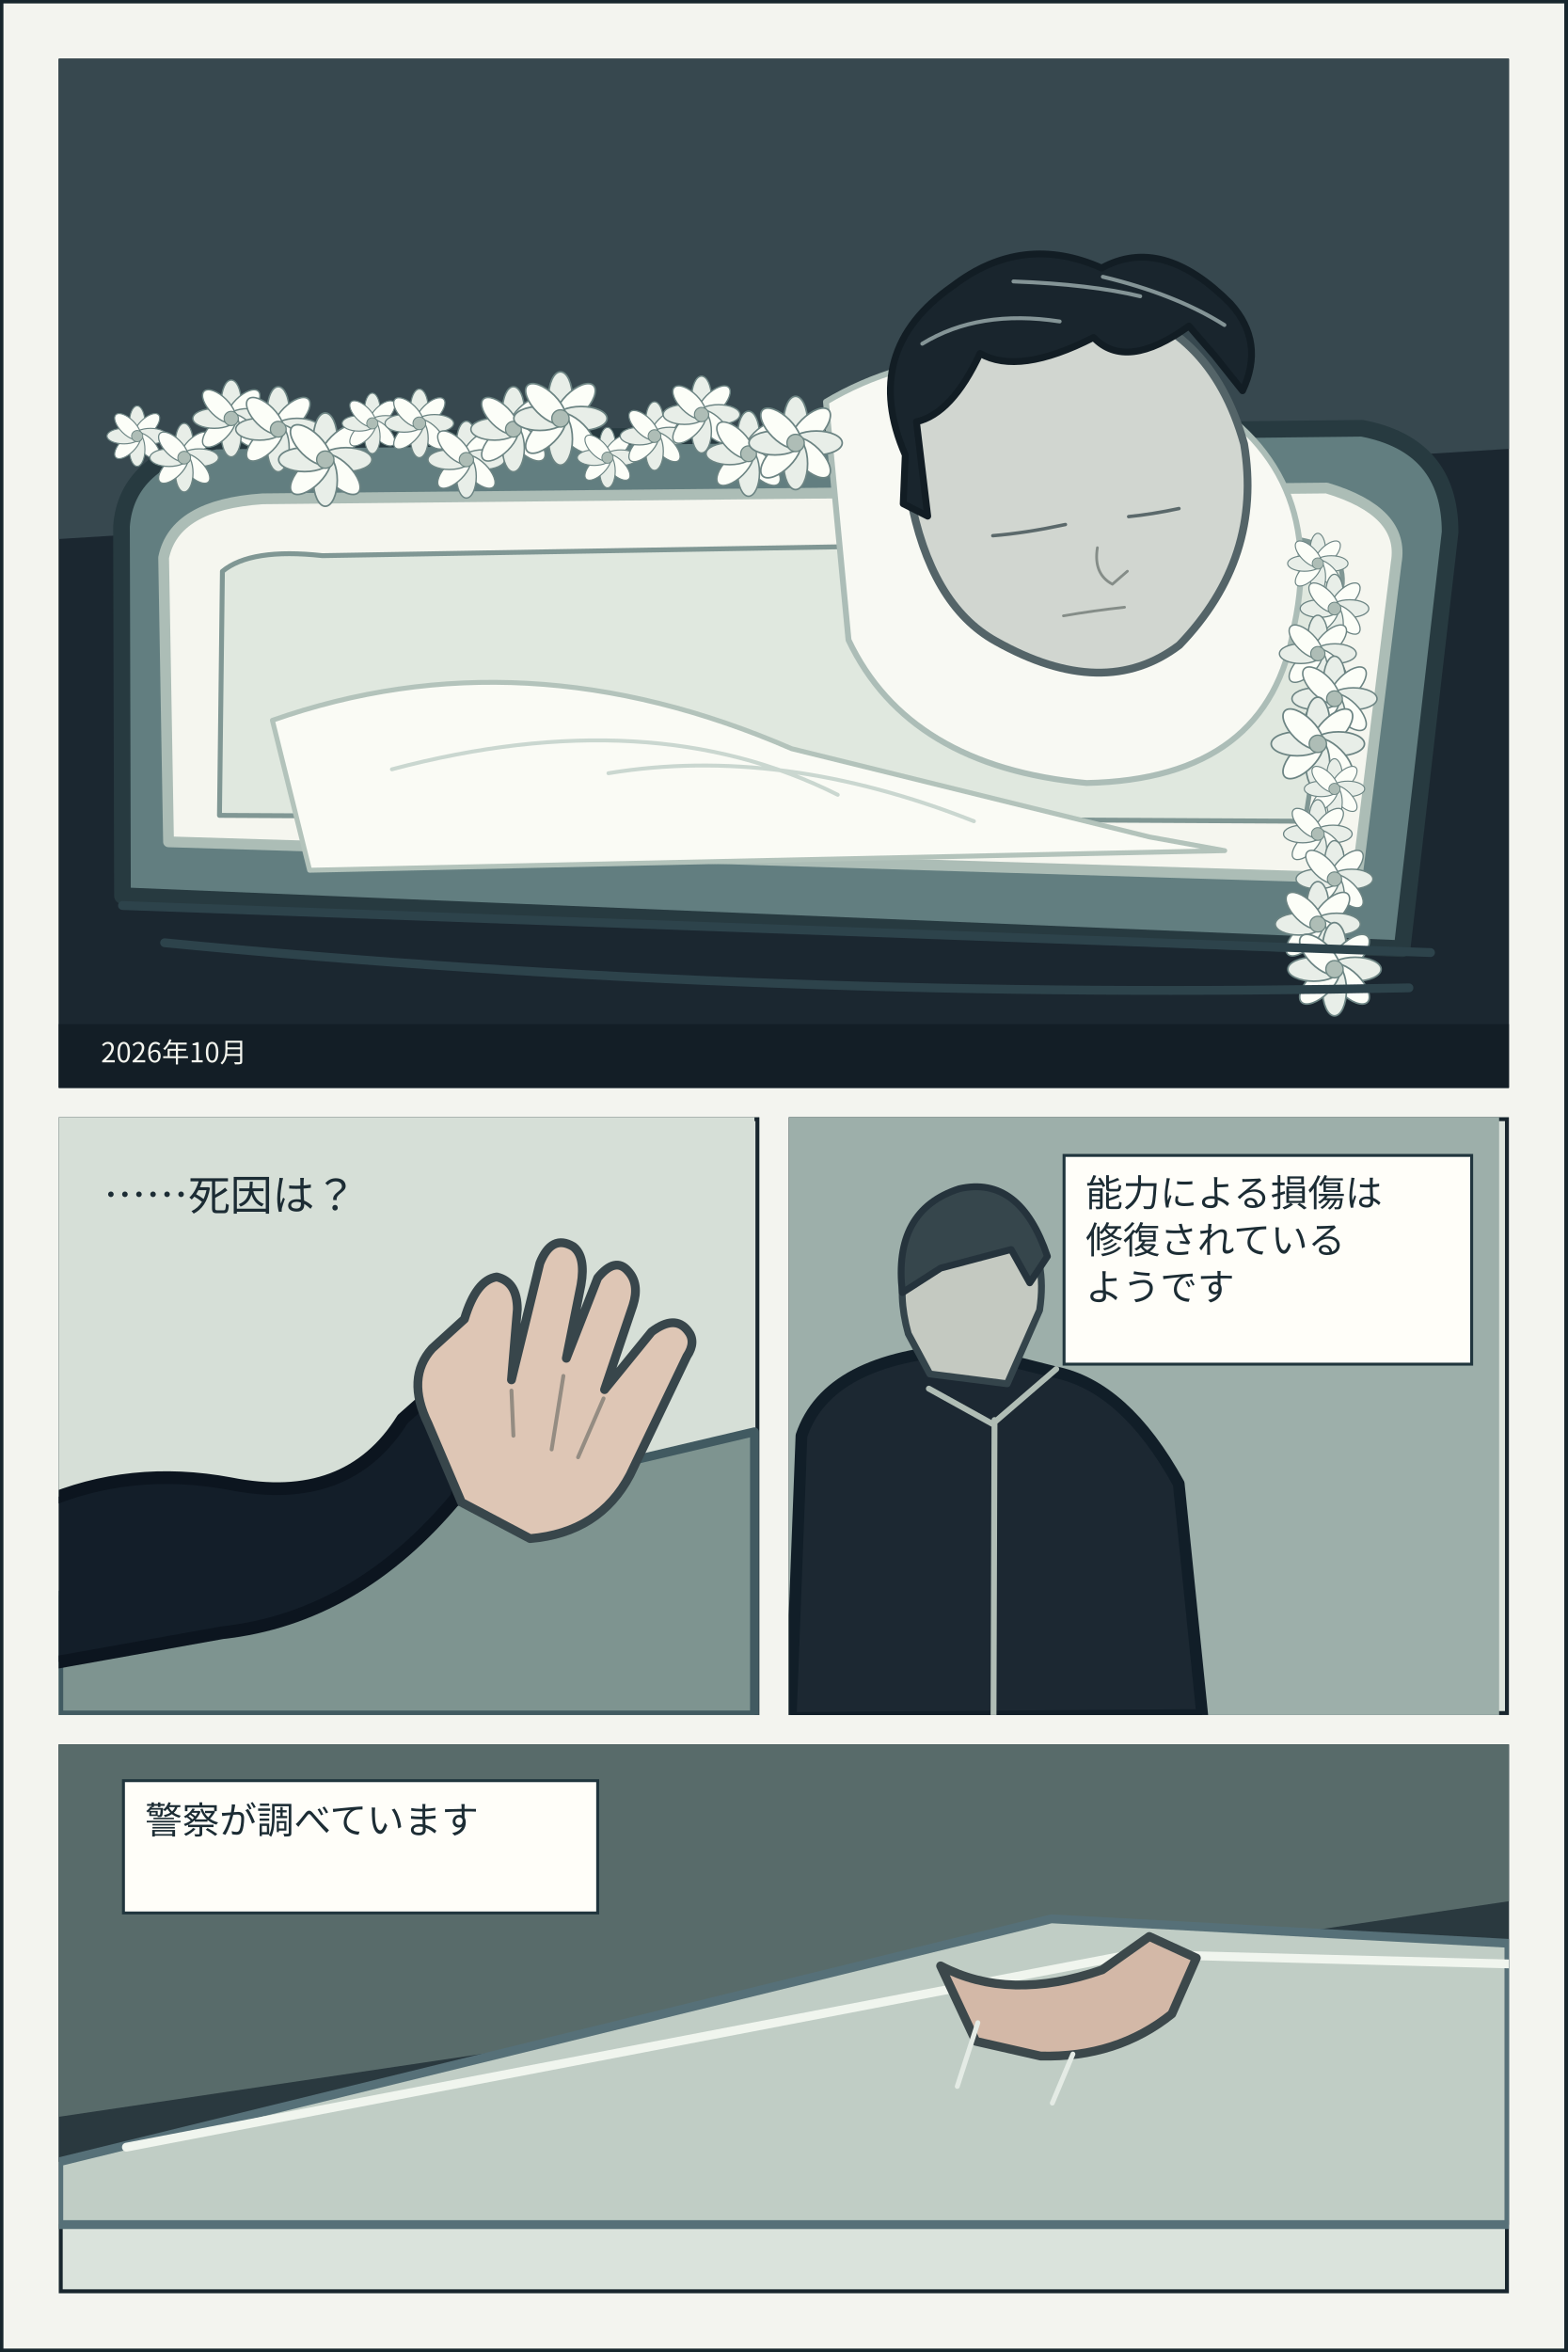
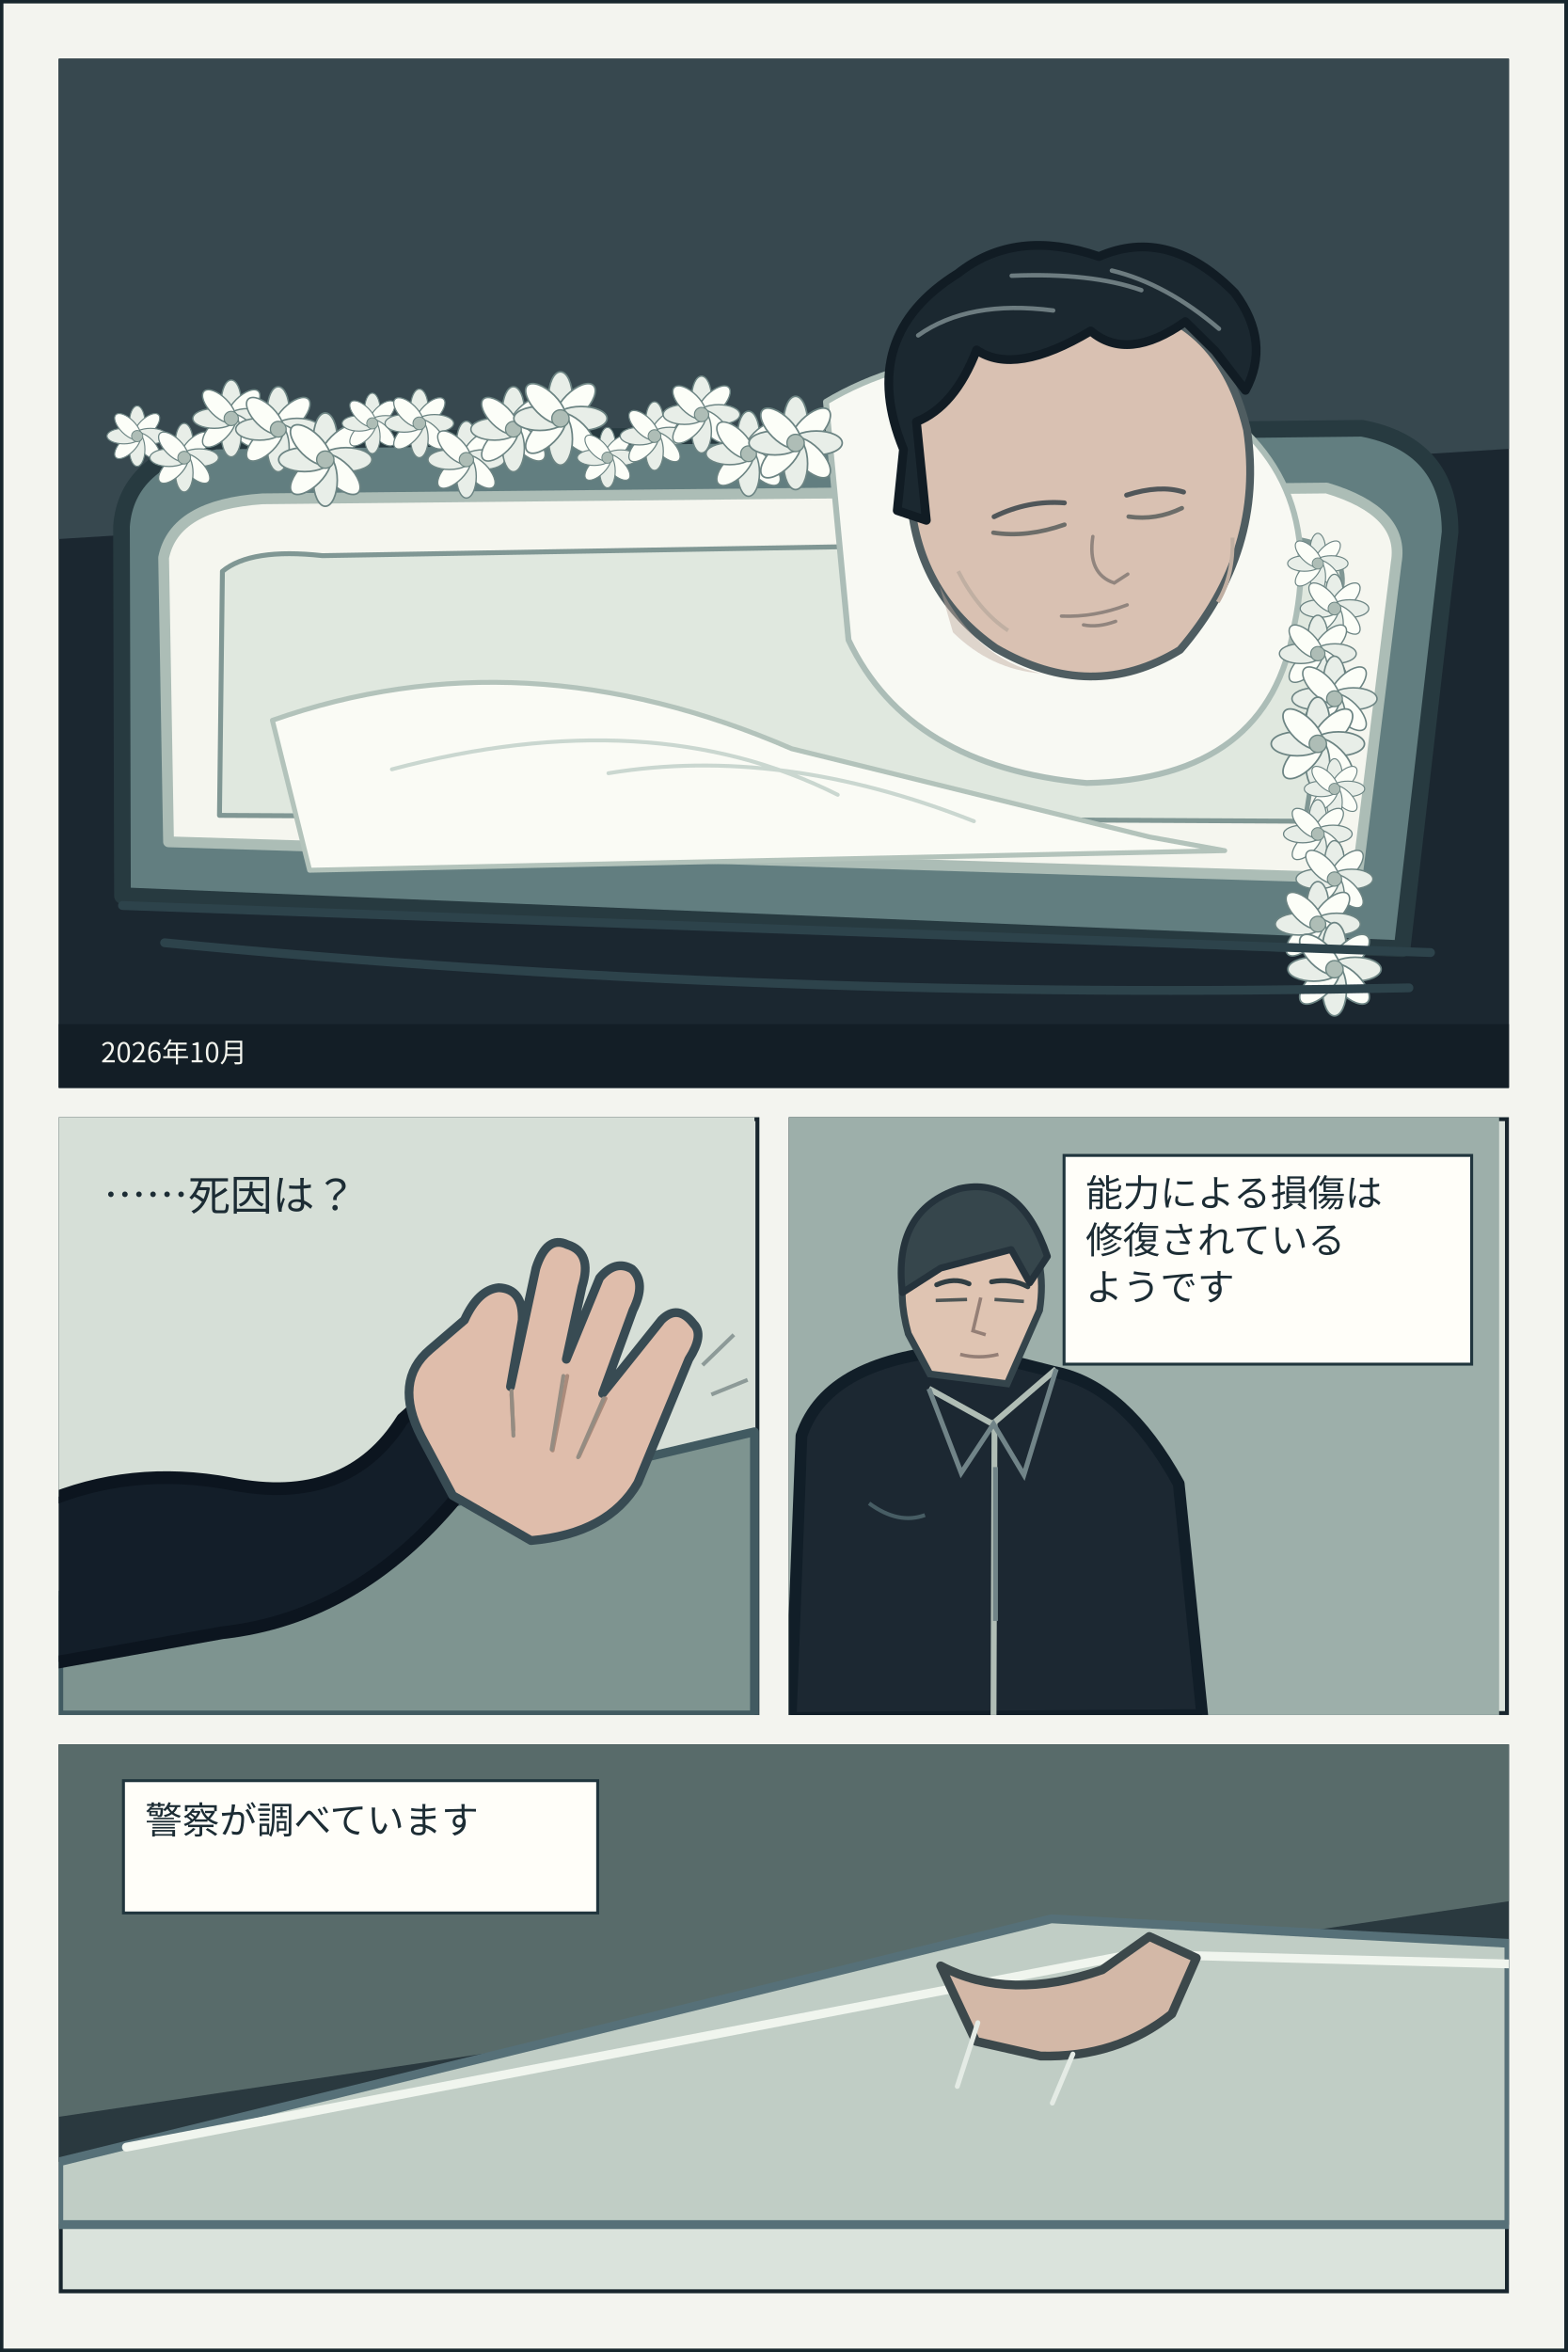
<svg xmlns="http://www.w3.org/2000/svg" width="1600" height="2400" viewBox="0 0 1600 2400">
  <rect x="0" y="0" width="1600" height="2400" fill="#f3f4ef" stroke="#17262d" stroke-width="7" />
  <g id="panel-01-coffin-and-sakaki">
    <svg x="60" y="60" width="1480" height="1050" viewBox="0 0 1480 1050">
      <rect x="0" y="0" width="1480" height="1050" fill="#dae3dc" stroke="#18262e" stroke-width="8" />
      <rect x="0" y="0" width="1480" height="1050" fill="#1b2730" stroke="none" stroke-width="0" />
      <path d="M0 0H1480V398L0 490Z" fill="#37484f" stroke="none" stroke-width="0" stroke-linecap="round" stroke-linejoin="round" />
      <path d="M65 854L64 477Q69 409 160 390L1330 377Q1420 394 1420 483L1371 908Z" fill="#627e80" stroke="#273a40" stroke-width="17" stroke-linecap="round" stroke-linejoin="round" />
      <path d="M112 799L107 509Q118 455 208 449L1294 438Q1374 462 1365 514L1325 836Z" fill="#f5f6ef" stroke="#acbdb6" stroke-width="11" stroke-linecap="round" stroke-linejoin="round" />
      <path d="M164 772L167 523Q196 499 269 507L1262 490Q1312 497 1310 535L1272 778Z" fill="#e0e8df" stroke="#809794" stroke-width="5" stroke-linecap="round" stroke-linejoin="round" />
      <path d="M218 675Q474 585 748 704L1113 794L1190 808L256 828Z" fill="#fafbf5" stroke="#b3c3bb" stroke-width="5" stroke-linecap="round" stroke-linejoin="round" />
      <path d="M340 725Q604 655 795 751M561 729Q737 700 934 778" fill="none" stroke="#cad7d0" stroke-width="4" stroke-linecap="round" stroke-linejoin="round" />
      <path d="M783 350Q924 266 1139 331Q1297 408 1261 578Q1236 735 1049 739Q867 722 806 593Z" fill="#f8f9f3" stroke="#acbdb7" stroke-width="6" stroke-linecap="round" stroke-linejoin="round" />
      <g transform="translate(1042 457) rotate(-8)">
-         <path d="M-148-144Q-65-222 50-203Q158-167 175-40Q178 78 81 154Q-3 201-104 124Q-165 78-170-36Z" fill="#d1d6d0" stroke="#546468" stroke-width="8" stroke-linecap="round" stroke-linejoin="round" />
-         <path d="M-169-77Q-200-189-97-241Q-19-285 56-238Q122-263 181-184Q211-140 181-94L158-133L136-167Q66-130 38-169Q-43-141-79-169Q-116-112-153-109L-155-12L-178-28Z" fill="#19252d" stroke="#121d24" stroke-width="7" stroke-linecap="round" stroke-linejoin="round" />
-         <path d="M-136-187Q-74-214 6-190M-35-237Q43-223 91-204M56-229Q127-201 172-163" fill="none" stroke="#849496" stroke-width="4" stroke-linecap="round" stroke-linejoin="round" />
-         <path d="M-92 17Q-58 19-17 16M48 17Q72 18 100 16" fill="none" stroke="#5b696b" stroke-width="3.5" stroke-linecap="round" stroke-linejoin="round" />
-         <path d="M12 44Q4 70 22 83L39 72M-32 108Q0 107 31 108" fill="none" stroke="#858d88" stroke-width="2.8" stroke-linecap="round" stroke-linejoin="round" />
+         <path d="M-148-143Q-79-227 43-206Q167-187 180-54Q181 71 81 159Q-16 201-105 131Q-175 66-170-30Z" fill="#d9c1b2" stroke="#4f5d61" stroke-width="8" stroke-linejoin="round" />
+         <path d="M-153 60Q-127 139-63 163Q-113 152-146 109Z" fill="#bea89e" opacity=".45" />
+         <path d="M-170-83Q-201-204-90-253Q-25-291 55-250Q130-271 187-194Q217-139 184-94L159-138L133-172Q69-139 36-176Q-47-141-82-173Q-112-119-153-109L-157-8L-185-22Z" fill="#1b2830" stroke="#111c24" stroke-width="9" stroke-linejoin="round" />
+         <path d="M-139-196Q-83-225 1-202M-36-243Q45-235 93-210M66-234Q119-213 166-160" fill="none" stroke="#6d7c80" stroke-width="4.5" stroke-linecap="round" />
+         <path d="M-91 14Q-58 24-18 16M48 17Q75 25 103 16" fill="none" stroke="#6c6d69" stroke-width="4.5" stroke-linecap="round" />
+         <path d="M-88-2Q-51-14-15-6M49-5Q84-11 107 0" fill="none" stroke="#505659" stroke-width="5" stroke-linecap="round" />
+         <path d="M9 32Q-2 69 24 82L39 75M-34 108Q-1 114 34 106M-13 120Q1 125 20 121" fill="none" stroke="#91857e" stroke-width="3.5" stroke-linecap="round" />
+         <path d="M-132 48Q-117 91-90 115M126 116Q146 91 150 53" stroke="#c0afa2" stroke-width="4" fill="none" />
      </g>
      <g transform="translate(80 385) scale(0.44)">
        <ellipse cx="0" cy="-31" rx="18" ry="39" transform="rotate(0)" fill="#e8eee8" stroke="#6c8483" stroke-width="2.5" />
        <ellipse cx="0" cy="-31" rx="18" ry="39" transform="rotate(45)" fill="#fcfef8" stroke="#6c8483" stroke-width="2.5" />
        <ellipse cx="0" cy="-31" rx="18" ry="39" transform="rotate(90)" fill="#e8eee8" stroke="#6c8483" stroke-width="2.5" />
        <ellipse cx="0" cy="-31" rx="18" ry="39" transform="rotate(135)" fill="#fcfef8" stroke="#6c8483" stroke-width="2.5" />
        <ellipse cx="0" cy="-31" rx="18" ry="39" transform="rotate(180)" fill="#e8eee8" stroke="#6c8483" stroke-width="2.5" />
        <ellipse cx="0" cy="-31" rx="18" ry="39" transform="rotate(225)" fill="#fcfef8" stroke="#6c8483" stroke-width="2.5" />
        <ellipse cx="0" cy="-31" rx="18" ry="39" transform="rotate(270)" fill="#e8eee8" stroke="#6c8483" stroke-width="2.5" />
        <ellipse cx="0" cy="-31" rx="18" ry="39" transform="rotate(315)" fill="#fcfef8" stroke="#6c8483" stroke-width="2.5" />
        <circle r="13" fill="#aebdb6" stroke="#6c8582" stroke-width="2" />
      </g>
      <g transform="translate(128 407) scale(0.50)">
        <ellipse cx="0" cy="-31" rx="18" ry="39" transform="rotate(0)" fill="#e8eee8" stroke="#6c8483" stroke-width="2.5" />
        <ellipse cx="0" cy="-31" rx="18" ry="39" transform="rotate(45)" fill="#fcfef8" stroke="#6c8483" stroke-width="2.5" />
        <ellipse cx="0" cy="-31" rx="18" ry="39" transform="rotate(90)" fill="#e8eee8" stroke="#6c8483" stroke-width="2.5" />
        <ellipse cx="0" cy="-31" rx="18" ry="39" transform="rotate(135)" fill="#fcfef8" stroke="#6c8483" stroke-width="2.5" />
        <ellipse cx="0" cy="-31" rx="18" ry="39" transform="rotate(180)" fill="#e8eee8" stroke="#6c8483" stroke-width="2.5" />
        <ellipse cx="0" cy="-31" rx="18" ry="39" transform="rotate(225)" fill="#fcfef8" stroke="#6c8483" stroke-width="2.5" />
        <ellipse cx="0" cy="-31" rx="18" ry="39" transform="rotate(270)" fill="#e8eee8" stroke="#6c8483" stroke-width="2.5" />
        <ellipse cx="0" cy="-31" rx="18" ry="39" transform="rotate(315)" fill="#fcfef8" stroke="#6c8483" stroke-width="2.5" />
        <circle r="13" fill="#aebdb6" stroke="#6c8582" stroke-width="2" />
      </g>
      <g transform="translate(176 367) scale(0.56)">
        <ellipse cx="0" cy="-31" rx="18" ry="39" transform="rotate(0)" fill="#e8eee8" stroke="#6c8483" stroke-width="2.5" />
        <ellipse cx="0" cy="-31" rx="18" ry="39" transform="rotate(45)" fill="#fcfef8" stroke="#6c8483" stroke-width="2.5" />
        <ellipse cx="0" cy="-31" rx="18" ry="39" transform="rotate(90)" fill="#e8eee8" stroke="#6c8483" stroke-width="2.5" />
        <ellipse cx="0" cy="-31" rx="18" ry="39" transform="rotate(135)" fill="#fcfef8" stroke="#6c8483" stroke-width="2.5" />
        <ellipse cx="0" cy="-31" rx="18" ry="39" transform="rotate(180)" fill="#e8eee8" stroke="#6c8483" stroke-width="2.5" />
        <ellipse cx="0" cy="-31" rx="18" ry="39" transform="rotate(225)" fill="#fcfef8" stroke="#6c8483" stroke-width="2.5" />
        <ellipse cx="0" cy="-31" rx="18" ry="39" transform="rotate(270)" fill="#e8eee8" stroke="#6c8483" stroke-width="2.5" />
        <ellipse cx="0" cy="-31" rx="18" ry="39" transform="rotate(315)" fill="#fcfef8" stroke="#6c8483" stroke-width="2.5" />
        <circle r="13" fill="#aebdb6" stroke="#6c8582" stroke-width="2" />
      </g>
      <g transform="translate(224 378) scale(0.62)">
        <ellipse cx="0" cy="-31" rx="18" ry="39" transform="rotate(0)" fill="#e8eee8" stroke="#6c8483" stroke-width="2.5" />
        <ellipse cx="0" cy="-31" rx="18" ry="39" transform="rotate(45)" fill="#fcfef8" stroke="#6c8483" stroke-width="2.5" />
        <ellipse cx="0" cy="-31" rx="18" ry="39" transform="rotate(90)" fill="#e8eee8" stroke="#6c8483" stroke-width="2.5" />
        <ellipse cx="0" cy="-31" rx="18" ry="39" transform="rotate(135)" fill="#fcfef8" stroke="#6c8483" stroke-width="2.5" />
        <ellipse cx="0" cy="-31" rx="18" ry="39" transform="rotate(180)" fill="#e8eee8" stroke="#6c8483" stroke-width="2.5" />
        <ellipse cx="0" cy="-31" rx="18" ry="39" transform="rotate(225)" fill="#fcfef8" stroke="#6c8483" stroke-width="2.5" />
        <ellipse cx="0" cy="-31" rx="18" ry="39" transform="rotate(270)" fill="#e8eee8" stroke="#6c8483" stroke-width="2.5" />
        <ellipse cx="0" cy="-31" rx="18" ry="39" transform="rotate(315)" fill="#fcfef8" stroke="#6c8483" stroke-width="2.5" />
        <circle r="13" fill="#aebdb6" stroke="#6c8582" stroke-width="2" />
      </g>
      <g transform="translate(272 409) scale(0.68)">
        <ellipse cx="0" cy="-31" rx="18" ry="39" transform="rotate(0)" fill="#e8eee8" stroke="#6c8483" stroke-width="2.5" />
        <ellipse cx="0" cy="-31" rx="18" ry="39" transform="rotate(45)" fill="#fcfef8" stroke="#6c8483" stroke-width="2.5" />
        <ellipse cx="0" cy="-31" rx="18" ry="39" transform="rotate(90)" fill="#e8eee8" stroke="#6c8483" stroke-width="2.5" />
        <ellipse cx="0" cy="-31" rx="18" ry="39" transform="rotate(135)" fill="#fcfef8" stroke="#6c8483" stroke-width="2.5" />
        <ellipse cx="0" cy="-31" rx="18" ry="39" transform="rotate(180)" fill="#e8eee8" stroke="#6c8483" stroke-width="2.5" />
        <ellipse cx="0" cy="-31" rx="18" ry="39" transform="rotate(225)" fill="#fcfef8" stroke="#6c8483" stroke-width="2.5" />
        <ellipse cx="0" cy="-31" rx="18" ry="39" transform="rotate(270)" fill="#e8eee8" stroke="#6c8483" stroke-width="2.5" />
        <ellipse cx="0" cy="-31" rx="18" ry="39" transform="rotate(315)" fill="#fcfef8" stroke="#6c8483" stroke-width="2.5" />
        <circle r="13" fill="#aebdb6" stroke="#6c8582" stroke-width="2" />
      </g>
      <g transform="translate(320 372) scale(0.44)">
        <ellipse cx="0" cy="-31" rx="18" ry="39" transform="rotate(0)" fill="#e8eee8" stroke="#6c8483" stroke-width="2.5" />
        <ellipse cx="0" cy="-31" rx="18" ry="39" transform="rotate(45)" fill="#fcfef8" stroke="#6c8483" stroke-width="2.5" />
        <ellipse cx="0" cy="-31" rx="18" ry="39" transform="rotate(90)" fill="#e8eee8" stroke="#6c8483" stroke-width="2.5" />
        <ellipse cx="0" cy="-31" rx="18" ry="39" transform="rotate(135)" fill="#fcfef8" stroke="#6c8483" stroke-width="2.5" />
        <ellipse cx="0" cy="-31" rx="18" ry="39" transform="rotate(180)" fill="#e8eee8" stroke="#6c8483" stroke-width="2.5" />
        <ellipse cx="0" cy="-31" rx="18" ry="39" transform="rotate(225)" fill="#fcfef8" stroke="#6c8483" stroke-width="2.5" />
        <ellipse cx="0" cy="-31" rx="18" ry="39" transform="rotate(270)" fill="#e8eee8" stroke="#6c8483" stroke-width="2.5" />
        <ellipse cx="0" cy="-31" rx="18" ry="39" transform="rotate(315)" fill="#fcfef8" stroke="#6c8483" stroke-width="2.5" />
        <circle r="13" fill="#aebdb6" stroke="#6c8582" stroke-width="2" />
      </g>
      <g transform="translate(368 372) scale(0.50)">
        <ellipse cx="0" cy="-31" rx="18" ry="39" transform="rotate(0)" fill="#e8eee8" stroke="#6c8483" stroke-width="2.5" />
        <ellipse cx="0" cy="-31" rx="18" ry="39" transform="rotate(45)" fill="#fcfef8" stroke="#6c8483" stroke-width="2.5" />
        <ellipse cx="0" cy="-31" rx="18" ry="39" transform="rotate(90)" fill="#e8eee8" stroke="#6c8483" stroke-width="2.5" />
        <ellipse cx="0" cy="-31" rx="18" ry="39" transform="rotate(135)" fill="#fcfef8" stroke="#6c8483" stroke-width="2.5" />
        <ellipse cx="0" cy="-31" rx="18" ry="39" transform="rotate(180)" fill="#e8eee8" stroke="#6c8483" stroke-width="2.5" />
        <ellipse cx="0" cy="-31" rx="18" ry="39" transform="rotate(225)" fill="#fcfef8" stroke="#6c8483" stroke-width="2.5" />
        <ellipse cx="0" cy="-31" rx="18" ry="39" transform="rotate(270)" fill="#e8eee8" stroke="#6c8483" stroke-width="2.5" />
        <ellipse cx="0" cy="-31" rx="18" ry="39" transform="rotate(315)" fill="#fcfef8" stroke="#6c8483" stroke-width="2.5" />
        <circle r="13" fill="#aebdb6" stroke="#6c8582" stroke-width="2" />
      </g>
      <g transform="translate(416 409) scale(0.56)">
        <ellipse cx="0" cy="-31" rx="18" ry="39" transform="rotate(0)" fill="#e8eee8" stroke="#6c8483" stroke-width="2.5" />
        <ellipse cx="0" cy="-31" rx="18" ry="39" transform="rotate(45)" fill="#fcfef8" stroke="#6c8483" stroke-width="2.5" />
        <ellipse cx="0" cy="-31" rx="18" ry="39" transform="rotate(90)" fill="#e8eee8" stroke="#6c8483" stroke-width="2.5" />
        <ellipse cx="0" cy="-31" rx="18" ry="39" transform="rotate(135)" fill="#fcfef8" stroke="#6c8483" stroke-width="2.5" />
        <ellipse cx="0" cy="-31" rx="18" ry="39" transform="rotate(180)" fill="#e8eee8" stroke="#6c8483" stroke-width="2.5" />
        <ellipse cx="0" cy="-31" rx="18" ry="39" transform="rotate(225)" fill="#fcfef8" stroke="#6c8483" stroke-width="2.5" />
        <ellipse cx="0" cy="-31" rx="18" ry="39" transform="rotate(270)" fill="#e8eee8" stroke="#6c8483" stroke-width="2.5" />
        <ellipse cx="0" cy="-31" rx="18" ry="39" transform="rotate(315)" fill="#fcfef8" stroke="#6c8483" stroke-width="2.5" />
        <circle r="13" fill="#aebdb6" stroke="#6c8582" stroke-width="2" />
      </g>
      <g transform="translate(464 378) scale(0.62)">
        <ellipse cx="0" cy="-31" rx="18" ry="39" transform="rotate(0)" fill="#e8eee8" stroke="#6c8483" stroke-width="2.5" />
        <ellipse cx="0" cy="-31" rx="18" ry="39" transform="rotate(45)" fill="#fcfef8" stroke="#6c8483" stroke-width="2.5" />
        <ellipse cx="0" cy="-31" rx="18" ry="39" transform="rotate(90)" fill="#e8eee8" stroke="#6c8483" stroke-width="2.5" />
        <ellipse cx="0" cy="-31" rx="18" ry="39" transform="rotate(135)" fill="#fcfef8" stroke="#6c8483" stroke-width="2.5" />
        <ellipse cx="0" cy="-31" rx="18" ry="39" transform="rotate(180)" fill="#e8eee8" stroke="#6c8483" stroke-width="2.5" />
        <ellipse cx="0" cy="-31" rx="18" ry="39" transform="rotate(225)" fill="#fcfef8" stroke="#6c8483" stroke-width="2.5" />
        <ellipse cx="0" cy="-31" rx="18" ry="39" transform="rotate(270)" fill="#e8eee8" stroke="#6c8483" stroke-width="2.5" />
        <ellipse cx="0" cy="-31" rx="18" ry="39" transform="rotate(315)" fill="#fcfef8" stroke="#6c8483" stroke-width="2.5" />
        <circle r="13" fill="#aebdb6" stroke="#6c8582" stroke-width="2" />
      </g>
      <g transform="translate(512 367) scale(0.68)">
        <ellipse cx="0" cy="-31" rx="18" ry="39" transform="rotate(0)" fill="#e8eee8" stroke="#6c8483" stroke-width="2.5" />
        <ellipse cx="0" cy="-31" rx="18" ry="39" transform="rotate(45)" fill="#fcfef8" stroke="#6c8483" stroke-width="2.5" />
        <ellipse cx="0" cy="-31" rx="18" ry="39" transform="rotate(90)" fill="#e8eee8" stroke="#6c8483" stroke-width="2.5" />
        <ellipse cx="0" cy="-31" rx="18" ry="39" transform="rotate(135)" fill="#fcfef8" stroke="#6c8483" stroke-width="2.5" />
        <ellipse cx="0" cy="-31" rx="18" ry="39" transform="rotate(180)" fill="#e8eee8" stroke="#6c8483" stroke-width="2.5" />
        <ellipse cx="0" cy="-31" rx="18" ry="39" transform="rotate(225)" fill="#fcfef8" stroke="#6c8483" stroke-width="2.5" />
        <ellipse cx="0" cy="-31" rx="18" ry="39" transform="rotate(270)" fill="#e8eee8" stroke="#6c8483" stroke-width="2.5" />
        <ellipse cx="0" cy="-31" rx="18" ry="39" transform="rotate(315)" fill="#fcfef8" stroke="#6c8483" stroke-width="2.5" />
        <circle r="13" fill="#aebdb6" stroke="#6c8582" stroke-width="2" />
      </g>
      <g transform="translate(560 407) scale(0.44)">
        <ellipse cx="0" cy="-31" rx="18" ry="39" transform="rotate(0)" fill="#e8eee8" stroke="#6c8483" stroke-width="2.5" />
        <ellipse cx="0" cy="-31" rx="18" ry="39" transform="rotate(45)" fill="#fcfef8" stroke="#6c8483" stroke-width="2.5" />
        <ellipse cx="0" cy="-31" rx="18" ry="39" transform="rotate(90)" fill="#e8eee8" stroke="#6c8483" stroke-width="2.5" />
        <ellipse cx="0" cy="-31" rx="18" ry="39" transform="rotate(135)" fill="#fcfef8" stroke="#6c8483" stroke-width="2.5" />
        <ellipse cx="0" cy="-31" rx="18" ry="39" transform="rotate(180)" fill="#e8eee8" stroke="#6c8483" stroke-width="2.5" />
        <ellipse cx="0" cy="-31" rx="18" ry="39" transform="rotate(225)" fill="#fcfef8" stroke="#6c8483" stroke-width="2.5" />
        <ellipse cx="0" cy="-31" rx="18" ry="39" transform="rotate(270)" fill="#e8eee8" stroke="#6c8483" stroke-width="2.5" />
        <ellipse cx="0" cy="-31" rx="18" ry="39" transform="rotate(315)" fill="#fcfef8" stroke="#6c8483" stroke-width="2.5" />
        <circle r="13" fill="#aebdb6" stroke="#6c8582" stroke-width="2" />
      </g>
      <g transform="translate(608 385) scale(0.50)">
        <ellipse cx="0" cy="-31" rx="18" ry="39" transform="rotate(0)" fill="#e8eee8" stroke="#6c8483" stroke-width="2.5" />
        <ellipse cx="0" cy="-31" rx="18" ry="39" transform="rotate(45)" fill="#fcfef8" stroke="#6c8483" stroke-width="2.5" />
        <ellipse cx="0" cy="-31" rx="18" ry="39" transform="rotate(90)" fill="#e8eee8" stroke="#6c8483" stroke-width="2.5" />
        <ellipse cx="0" cy="-31" rx="18" ry="39" transform="rotate(135)" fill="#fcfef8" stroke="#6c8483" stroke-width="2.5" />
        <ellipse cx="0" cy="-31" rx="18" ry="39" transform="rotate(180)" fill="#e8eee8" stroke="#6c8483" stroke-width="2.5" />
        <ellipse cx="0" cy="-31" rx="18" ry="39" transform="rotate(225)" fill="#fcfef8" stroke="#6c8483" stroke-width="2.5" />
        <ellipse cx="0" cy="-31" rx="18" ry="39" transform="rotate(270)" fill="#e8eee8" stroke="#6c8483" stroke-width="2.5" />
        <ellipse cx="0" cy="-31" rx="18" ry="39" transform="rotate(315)" fill="#fcfef8" stroke="#6c8483" stroke-width="2.5" />
        <circle r="13" fill="#aebdb6" stroke="#6c8582" stroke-width="2" />
      </g>
      <g transform="translate(656 363) scale(0.56)">
        <ellipse cx="0" cy="-31" rx="18" ry="39" transform="rotate(0)" fill="#e8eee8" stroke="#6c8483" stroke-width="2.5" />
        <ellipse cx="0" cy="-31" rx="18" ry="39" transform="rotate(45)" fill="#fcfef8" stroke="#6c8483" stroke-width="2.5" />
        <ellipse cx="0" cy="-31" rx="18" ry="39" transform="rotate(90)" fill="#e8eee8" stroke="#6c8483" stroke-width="2.5" />
        <ellipse cx="0" cy="-31" rx="18" ry="39" transform="rotate(135)" fill="#fcfef8" stroke="#6c8483" stroke-width="2.5" />
        <ellipse cx="0" cy="-31" rx="18" ry="39" transform="rotate(180)" fill="#e8eee8" stroke="#6c8483" stroke-width="2.5" />
        <ellipse cx="0" cy="-31" rx="18" ry="39" transform="rotate(225)" fill="#fcfef8" stroke="#6c8483" stroke-width="2.5" />
        <ellipse cx="0" cy="-31" rx="18" ry="39" transform="rotate(270)" fill="#e8eee8" stroke="#6c8483" stroke-width="2.5" />
        <ellipse cx="0" cy="-31" rx="18" ry="39" transform="rotate(315)" fill="#fcfef8" stroke="#6c8483" stroke-width="2.5" />
        <circle r="13" fill="#aebdb6" stroke="#6c8582" stroke-width="2" />
      </g>
      <g transform="translate(704 403) scale(0.62)">
        <ellipse cx="0" cy="-31" rx="18" ry="39" transform="rotate(0)" fill="#e8eee8" stroke="#6c8483" stroke-width="2.5" />
        <ellipse cx="0" cy="-31" rx="18" ry="39" transform="rotate(45)" fill="#fcfef8" stroke="#6c8483" stroke-width="2.5" />
        <ellipse cx="0" cy="-31" rx="18" ry="39" transform="rotate(90)" fill="#e8eee8" stroke="#6c8483" stroke-width="2.5" />
        <ellipse cx="0" cy="-31" rx="18" ry="39" transform="rotate(135)" fill="#fcfef8" stroke="#6c8483" stroke-width="2.5" />
        <ellipse cx="0" cy="-31" rx="18" ry="39" transform="rotate(180)" fill="#e8eee8" stroke="#6c8483" stroke-width="2.5" />
        <ellipse cx="0" cy="-31" rx="18" ry="39" transform="rotate(225)" fill="#fcfef8" stroke="#6c8483" stroke-width="2.5" />
        <ellipse cx="0" cy="-31" rx="18" ry="39" transform="rotate(270)" fill="#e8eee8" stroke="#6c8483" stroke-width="2.5" />
        <ellipse cx="0" cy="-31" rx="18" ry="39" transform="rotate(315)" fill="#fcfef8" stroke="#6c8483" stroke-width="2.5" />
        <circle r="13" fill="#aebdb6" stroke="#6c8582" stroke-width="2" />
      </g>
      <g transform="translate(752 392) scale(0.68)">
        <ellipse cx="0" cy="-31" rx="18" ry="39" transform="rotate(0)" fill="#e8eee8" stroke="#6c8483" stroke-width="2.5" />
        <ellipse cx="0" cy="-31" rx="18" ry="39" transform="rotate(45)" fill="#fcfef8" stroke="#6c8483" stroke-width="2.5" />
        <ellipse cx="0" cy="-31" rx="18" ry="39" transform="rotate(90)" fill="#e8eee8" stroke="#6c8483" stroke-width="2.5" />
        <ellipse cx="0" cy="-31" rx="18" ry="39" transform="rotate(135)" fill="#fcfef8" stroke="#6c8483" stroke-width="2.5" />
        <ellipse cx="0" cy="-31" rx="18" ry="39" transform="rotate(180)" fill="#e8eee8" stroke="#6c8483" stroke-width="2.5" />
        <ellipse cx="0" cy="-31" rx="18" ry="39" transform="rotate(225)" fill="#fcfef8" stroke="#6c8483" stroke-width="2.5" />
        <ellipse cx="0" cy="-31" rx="18" ry="39" transform="rotate(270)" fill="#e8eee8" stroke="#6c8483" stroke-width="2.5" />
        <ellipse cx="0" cy="-31" rx="18" ry="39" transform="rotate(315)" fill="#fcfef8" stroke="#6c8483" stroke-width="2.5" />
        <circle r="13" fill="#aebdb6" stroke="#6c8582" stroke-width="2" />
      </g>
      <g transform="translate(1285 515) scale(0.44)">
        <ellipse cx="0" cy="-31" rx="18" ry="39" transform="rotate(0)" fill="#e8eee8" stroke="#6c8483" stroke-width="2.5" />
        <ellipse cx="0" cy="-31" rx="18" ry="39" transform="rotate(45)" fill="#fcfef8" stroke="#6c8483" stroke-width="2.5" />
        <ellipse cx="0" cy="-31" rx="18" ry="39" transform="rotate(90)" fill="#e8eee8" stroke="#6c8483" stroke-width="2.5" />
        <ellipse cx="0" cy="-31" rx="18" ry="39" transform="rotate(135)" fill="#fcfef8" stroke="#6c8483" stroke-width="2.5" />
        <ellipse cx="0" cy="-31" rx="18" ry="39" transform="rotate(180)" fill="#e8eee8" stroke="#6c8483" stroke-width="2.5" />
        <ellipse cx="0" cy="-31" rx="18" ry="39" transform="rotate(225)" fill="#fcfef8" stroke="#6c8483" stroke-width="2.5" />
        <ellipse cx="0" cy="-31" rx="18" ry="39" transform="rotate(270)" fill="#e8eee8" stroke="#6c8483" stroke-width="2.5" />
        <ellipse cx="0" cy="-31" rx="18" ry="39" transform="rotate(315)" fill="#fcfef8" stroke="#6c8483" stroke-width="2.5" />
        <circle r="13" fill="#aebdb6" stroke="#6c8582" stroke-width="2" />
      </g>
      <g transform="translate(1302 561) scale(0.50)">
        <ellipse cx="0" cy="-31" rx="18" ry="39" transform="rotate(0)" fill="#e8eee8" stroke="#6c8483" stroke-width="2.5" />
        <ellipse cx="0" cy="-31" rx="18" ry="39" transform="rotate(45)" fill="#fcfef8" stroke="#6c8483" stroke-width="2.5" />
        <ellipse cx="0" cy="-31" rx="18" ry="39" transform="rotate(90)" fill="#e8eee8" stroke="#6c8483" stroke-width="2.5" />
        <ellipse cx="0" cy="-31" rx="18" ry="39" transform="rotate(135)" fill="#fcfef8" stroke="#6c8483" stroke-width="2.5" />
        <ellipse cx="0" cy="-31" rx="18" ry="39" transform="rotate(180)" fill="#e8eee8" stroke="#6c8483" stroke-width="2.5" />
        <ellipse cx="0" cy="-31" rx="18" ry="39" transform="rotate(225)" fill="#fcfef8" stroke="#6c8483" stroke-width="2.5" />
        <ellipse cx="0" cy="-31" rx="18" ry="39" transform="rotate(270)" fill="#e8eee8" stroke="#6c8483" stroke-width="2.5" />
        <ellipse cx="0" cy="-31" rx="18" ry="39" transform="rotate(315)" fill="#fcfef8" stroke="#6c8483" stroke-width="2.5" />
        <circle r="13" fill="#aebdb6" stroke="#6c8582" stroke-width="2" />
      </g>
      <g transform="translate(1285 607) scale(0.56)">
        <ellipse cx="0" cy="-31" rx="18" ry="39" transform="rotate(0)" fill="#e8eee8" stroke="#6c8483" stroke-width="2.5" />
        <ellipse cx="0" cy="-31" rx="18" ry="39" transform="rotate(45)" fill="#fcfef8" stroke="#6c8483" stroke-width="2.5" />
        <ellipse cx="0" cy="-31" rx="18" ry="39" transform="rotate(90)" fill="#e8eee8" stroke="#6c8483" stroke-width="2.5" />
        <ellipse cx="0" cy="-31" rx="18" ry="39" transform="rotate(135)" fill="#fcfef8" stroke="#6c8483" stroke-width="2.5" />
        <ellipse cx="0" cy="-31" rx="18" ry="39" transform="rotate(180)" fill="#e8eee8" stroke="#6c8483" stroke-width="2.5" />
        <ellipse cx="0" cy="-31" rx="18" ry="39" transform="rotate(225)" fill="#fcfef8" stroke="#6c8483" stroke-width="2.5" />
        <ellipse cx="0" cy="-31" rx="18" ry="39" transform="rotate(270)" fill="#e8eee8" stroke="#6c8483" stroke-width="2.5" />
        <ellipse cx="0" cy="-31" rx="18" ry="39" transform="rotate(315)" fill="#fcfef8" stroke="#6c8483" stroke-width="2.5" />
        <circle r="13" fill="#aebdb6" stroke="#6c8582" stroke-width="2" />
      </g>
      <g transform="translate(1302 653) scale(0.62)">
        <ellipse cx="0" cy="-31" rx="18" ry="39" transform="rotate(0)" fill="#e8eee8" stroke="#6c8483" stroke-width="2.5" />
        <ellipse cx="0" cy="-31" rx="18" ry="39" transform="rotate(45)" fill="#fcfef8" stroke="#6c8483" stroke-width="2.5" />
        <ellipse cx="0" cy="-31" rx="18" ry="39" transform="rotate(90)" fill="#e8eee8" stroke="#6c8483" stroke-width="2.5" />
        <ellipse cx="0" cy="-31" rx="18" ry="39" transform="rotate(135)" fill="#fcfef8" stroke="#6c8483" stroke-width="2.5" />
        <ellipse cx="0" cy="-31" rx="18" ry="39" transform="rotate(180)" fill="#e8eee8" stroke="#6c8483" stroke-width="2.5" />
        <ellipse cx="0" cy="-31" rx="18" ry="39" transform="rotate(225)" fill="#fcfef8" stroke="#6c8483" stroke-width="2.5" />
        <ellipse cx="0" cy="-31" rx="18" ry="39" transform="rotate(270)" fill="#e8eee8" stroke="#6c8483" stroke-width="2.5" />
        <ellipse cx="0" cy="-31" rx="18" ry="39" transform="rotate(315)" fill="#fcfef8" stroke="#6c8483" stroke-width="2.5" />
        <circle r="13" fill="#aebdb6" stroke="#6c8582" stroke-width="2" />
      </g>
      <g transform="translate(1285 699) scale(0.68)">
        <ellipse cx="0" cy="-31" rx="18" ry="39" transform="rotate(0)" fill="#e8eee8" stroke="#6c8483" stroke-width="2.5" />
        <ellipse cx="0" cy="-31" rx="18" ry="39" transform="rotate(45)" fill="#fcfef8" stroke="#6c8483" stroke-width="2.5" />
        <ellipse cx="0" cy="-31" rx="18" ry="39" transform="rotate(90)" fill="#e8eee8" stroke="#6c8483" stroke-width="2.5" />
        <ellipse cx="0" cy="-31" rx="18" ry="39" transform="rotate(135)" fill="#fcfef8" stroke="#6c8483" stroke-width="2.5" />
        <ellipse cx="0" cy="-31" rx="18" ry="39" transform="rotate(180)" fill="#e8eee8" stroke="#6c8483" stroke-width="2.5" />
        <ellipse cx="0" cy="-31" rx="18" ry="39" transform="rotate(225)" fill="#fcfef8" stroke="#6c8483" stroke-width="2.5" />
        <ellipse cx="0" cy="-31" rx="18" ry="39" transform="rotate(270)" fill="#e8eee8" stroke="#6c8483" stroke-width="2.5" />
        <ellipse cx="0" cy="-31" rx="18" ry="39" transform="rotate(315)" fill="#fcfef8" stroke="#6c8483" stroke-width="2.5" />
        <circle r="13" fill="#aebdb6" stroke="#6c8582" stroke-width="2" />
      </g>
      <g transform="translate(1302 745) scale(0.44)">
        <ellipse cx="0" cy="-31" rx="18" ry="39" transform="rotate(0)" fill="#e8eee8" stroke="#6c8483" stroke-width="2.5" />
        <ellipse cx="0" cy="-31" rx="18" ry="39" transform="rotate(45)" fill="#fcfef8" stroke="#6c8483" stroke-width="2.5" />
        <ellipse cx="0" cy="-31" rx="18" ry="39" transform="rotate(90)" fill="#e8eee8" stroke="#6c8483" stroke-width="2.5" />
        <ellipse cx="0" cy="-31" rx="18" ry="39" transform="rotate(135)" fill="#fcfef8" stroke="#6c8483" stroke-width="2.5" />
        <ellipse cx="0" cy="-31" rx="18" ry="39" transform="rotate(180)" fill="#e8eee8" stroke="#6c8483" stroke-width="2.5" />
        <ellipse cx="0" cy="-31" rx="18" ry="39" transform="rotate(225)" fill="#fcfef8" stroke="#6c8483" stroke-width="2.5" />
        <ellipse cx="0" cy="-31" rx="18" ry="39" transform="rotate(270)" fill="#e8eee8" stroke="#6c8483" stroke-width="2.5" />
        <ellipse cx="0" cy="-31" rx="18" ry="39" transform="rotate(315)" fill="#fcfef8" stroke="#6c8483" stroke-width="2.5" />
        <circle r="13" fill="#aebdb6" stroke="#6c8582" stroke-width="2" />
      </g>
      <g transform="translate(1285 791) scale(0.50)">
        <ellipse cx="0" cy="-31" rx="18" ry="39" transform="rotate(0)" fill="#e8eee8" stroke="#6c8483" stroke-width="2.5" />
        <ellipse cx="0" cy="-31" rx="18" ry="39" transform="rotate(45)" fill="#fcfef8" stroke="#6c8483" stroke-width="2.5" />
        <ellipse cx="0" cy="-31" rx="18" ry="39" transform="rotate(90)" fill="#e8eee8" stroke="#6c8483" stroke-width="2.5" />
        <ellipse cx="0" cy="-31" rx="18" ry="39" transform="rotate(135)" fill="#fcfef8" stroke="#6c8483" stroke-width="2.5" />
        <ellipse cx="0" cy="-31" rx="18" ry="39" transform="rotate(180)" fill="#e8eee8" stroke="#6c8483" stroke-width="2.5" />
        <ellipse cx="0" cy="-31" rx="18" ry="39" transform="rotate(225)" fill="#fcfef8" stroke="#6c8483" stroke-width="2.5" />
        <ellipse cx="0" cy="-31" rx="18" ry="39" transform="rotate(270)" fill="#e8eee8" stroke="#6c8483" stroke-width="2.5" />
        <ellipse cx="0" cy="-31" rx="18" ry="39" transform="rotate(315)" fill="#fcfef8" stroke="#6c8483" stroke-width="2.5" />
        <circle r="13" fill="#aebdb6" stroke="#6c8582" stroke-width="2" />
      </g>
      <g transform="translate(1302 837) scale(0.56)">
        <ellipse cx="0" cy="-31" rx="18" ry="39" transform="rotate(0)" fill="#e8eee8" stroke="#6c8483" stroke-width="2.5" />
        <ellipse cx="0" cy="-31" rx="18" ry="39" transform="rotate(45)" fill="#fcfef8" stroke="#6c8483" stroke-width="2.5" />
        <ellipse cx="0" cy="-31" rx="18" ry="39" transform="rotate(90)" fill="#e8eee8" stroke="#6c8483" stroke-width="2.5" />
        <ellipse cx="0" cy="-31" rx="18" ry="39" transform="rotate(135)" fill="#fcfef8" stroke="#6c8483" stroke-width="2.5" />
        <ellipse cx="0" cy="-31" rx="18" ry="39" transform="rotate(180)" fill="#e8eee8" stroke="#6c8483" stroke-width="2.5" />
        <ellipse cx="0" cy="-31" rx="18" ry="39" transform="rotate(225)" fill="#fcfef8" stroke="#6c8483" stroke-width="2.5" />
        <ellipse cx="0" cy="-31" rx="18" ry="39" transform="rotate(270)" fill="#e8eee8" stroke="#6c8483" stroke-width="2.5" />
        <ellipse cx="0" cy="-31" rx="18" ry="39" transform="rotate(315)" fill="#fcfef8" stroke="#6c8483" stroke-width="2.5" />
        <circle r="13" fill="#aebdb6" stroke="#6c8582" stroke-width="2" />
      </g>
      <g transform="translate(1285 883) scale(0.62)">
        <ellipse cx="0" cy="-31" rx="18" ry="39" transform="rotate(0)" fill="#e8eee8" stroke="#6c8483" stroke-width="2.5" />
        <ellipse cx="0" cy="-31" rx="18" ry="39" transform="rotate(45)" fill="#fcfef8" stroke="#6c8483" stroke-width="2.5" />
        <ellipse cx="0" cy="-31" rx="18" ry="39" transform="rotate(90)" fill="#e8eee8" stroke="#6c8483" stroke-width="2.5" />
        <ellipse cx="0" cy="-31" rx="18" ry="39" transform="rotate(135)" fill="#fcfef8" stroke="#6c8483" stroke-width="2.5" />
        <ellipse cx="0" cy="-31" rx="18" ry="39" transform="rotate(180)" fill="#e8eee8" stroke="#6c8483" stroke-width="2.5" />
        <ellipse cx="0" cy="-31" rx="18" ry="39" transform="rotate(225)" fill="#fcfef8" stroke="#6c8483" stroke-width="2.5" />
        <ellipse cx="0" cy="-31" rx="18" ry="39" transform="rotate(270)" fill="#e8eee8" stroke="#6c8483" stroke-width="2.5" />
        <ellipse cx="0" cy="-31" rx="18" ry="39" transform="rotate(315)" fill="#fcfef8" stroke="#6c8483" stroke-width="2.5" />
        <circle r="13" fill="#aebdb6" stroke="#6c8582" stroke-width="2" />
      </g>
      <g transform="translate(1302 929) scale(0.68)">
        <ellipse cx="0" cy="-31" rx="18" ry="39" transform="rotate(0)" fill="#e8eee8" stroke="#6c8483" stroke-width="2.5" />
        <ellipse cx="0" cy="-31" rx="18" ry="39" transform="rotate(45)" fill="#fcfef8" stroke="#6c8483" stroke-width="2.5" />
        <ellipse cx="0" cy="-31" rx="18" ry="39" transform="rotate(90)" fill="#e8eee8" stroke="#6c8483" stroke-width="2.5" />
        <ellipse cx="0" cy="-31" rx="18" ry="39" transform="rotate(135)" fill="#fcfef8" stroke="#6c8483" stroke-width="2.5" />
        <ellipse cx="0" cy="-31" rx="18" ry="39" transform="rotate(180)" fill="#e8eee8" stroke="#6c8483" stroke-width="2.5" />
        <ellipse cx="0" cy="-31" rx="18" ry="39" transform="rotate(225)" fill="#fcfef8" stroke="#6c8483" stroke-width="2.5" />
        <ellipse cx="0" cy="-31" rx="18" ry="39" transform="rotate(270)" fill="#e8eee8" stroke="#6c8483" stroke-width="2.5" />
        <ellipse cx="0" cy="-31" rx="18" ry="39" transform="rotate(315)" fill="#fcfef8" stroke="#6c8483" stroke-width="2.5" />
        <circle r="13" fill="#aebdb6" stroke="#6c8582" stroke-width="2" />
      </g>
      <path d="M65 864L1400 912M108 902Q727 962 1378 948" fill="none" stroke="#2d434b" stroke-width="9" stroke-linecap="round" stroke-linejoin="round" />
      <rect x="0" y="985" width="1480" height="65" fill="#131e26" stroke="none" stroke-width="0" />
      <text x="43" y="1024" font-family="Noto Sans CJK JP, Noto Sans JP, sans-serif" font-size="28" fill="#f4f5ee" font-weight="500">2026年10月</text>
    </svg>
  </g>
  <g id="panel-02-official-explains">
    <svg x="805" y="1140" width="735" height="610" viewBox="0 0 735 610">
      <rect x="0" y="0" width="735" height="610" fill="#dae3dc" stroke="#18262e" stroke-width="8" />
      <rect x="0" y="0" width="725" height="610" fill="#9dafaa" stroke="none" stroke-width="0" />
      <path d="M2 613L13 325Q40 245 180 237L271 260Q343 274 398 374L422 610Z" fill="#1c2832" stroke="#111e28" stroke-width="12" stroke-linecap="round" stroke-linejoin="round" />
-       <path d="M122 221Q100 142 156 101Q193 78 239 113Q264 145 256 197L223 272L144 262Z" fill="#c4c9c1" stroke="#34444b" stroke-width="7" stroke-linecap="round" stroke-linejoin="round" />
+       <path d="M122 221Q100 142 156 101Q193 78 239 113Q264 145 256 197L223 272L144 262Z" fill="#dfc4b2" stroke="#34444b" stroke-width="7" />
+       <path d="M151 171Q169 163 184 170M207 168Q227 164 244 173" fill="none" stroke="#303e43" stroke-width="5" stroke-linecap="round" />
+       <path d="M150 187L182 186M210 186L240 188" fill="none" stroke="#4e5656" stroke-width="3.5" />
+       <path d="M196 184L188 218L201 222M175 242Q194 247 214 242" fill="none" stroke="#947f76" stroke-width="3.5" />
      <path d="M116 179Q106 95 174 73Q236 59 264 142L246 169L227 135L155 154Z" fill="#36464c" stroke="#25333c" stroke-width="7" stroke-linecap="round" stroke-linejoin="round" />
-       <path d="M143 277L208 313L273 257M210 309L209 610" fill="none" stroke="#b0bdb5" stroke-width="6" stroke-linecap="round" stroke-linejoin="round" />
+       <path d="M143 277L208 313L273 257M210 309L209 610" fill="none" stroke="#b0bdb5" stroke-width="6" />
+       <path d="M143 277L176 363L209 313L240 365L273 257M211 357L211 514" fill="none" stroke="#718488" stroke-width="5" />
+       <path d="M82 394Q112 416 139 406" fill="none" stroke="#475d64" stroke-width="4" />
      <rect x="281" y="39" width="416" height="213" fill="#fffef9" stroke="#20353d" stroke-width="3" />
      <text x="303" y="91" font-family="Noto Sans CJK JP, Noto Sans JP, sans-serif" font-size="38" fill="#1c2c34" font-weight="500">能力による損傷は</text>
      <text x="303" y="139" font-family="Noto Sans CJK JP, Noto Sans JP, sans-serif" font-size="38" fill="#1c2c34" font-weight="500">修復されている</text>
      <text x="303" y="187" font-family="Noto Sans CJK JP, Noto Sans JP, sans-serif" font-size="38" fill="#1c2c34" font-weight="500">ようです</text>
    </svg>
  </g>
  <g id="panel-03-aki-reaching">
    <svg x="60" y="1140" width="715" height="610" viewBox="0 0 715 610">
      <rect x="0" y="0" width="715" height="610" fill="#dae3dc" stroke="#18262e" stroke-width="8" />
      <rect x="0" y="0" width="710" height="610" fill="#d6dfd7" stroke="none" stroke-width="0" />
      <path d="M0 488L710 321V610H0Z" fill="#7e9490" stroke="#415a61" stroke-width="9" stroke-linecap="round" stroke-linejoin="round" />
      <path d="M-17 394Q73 355 175 374Q295 398 351 308L395 269L425 296L406 388Q304 511 167 526L-23 560Z" fill="#131e29" stroke="#0c151f" stroke-width="13" stroke-linecap="round" stroke-linejoin="round" />
-       <path d="M377 313Q354 266 381 236L414 206Q426 166 447 163Q468 168 468 196L462 268L491 149Q503 119 525 132Q538 142 533 171L518 246L550 164Q568 142 581 157Q593 170 586 192L557 278L605 219Q629 201 642 218Q651 229 641 244L583 365Q552 424 481 430L411 393Z" fill="#dec6b5" stroke="#38464b" stroke-width="9" stroke-linecap="round" stroke-linejoin="round" />
+       <path d="M370 326Q341 269 379 237L414 207Q428 176 449 174Q474 175 473 207L461 275L487 154Q498 120 519 130Q545 138 534 173L518 247L552 164Q568 145 585 155Q600 169 586 197L555 282L615 207Q632 190 648 211Q659 222 643 247L591 373Q561 425 482 432L402 386Z" fill="#dfbdab" stroke="#384b53" stroke-width="9" stroke-linecap="round" stroke-linejoin="round" />
+       <path d="M462 283L464 319M519 264L504 340M558 287L531 346" fill="none" stroke="#ab8b7b" stroke-width="4" stroke-linecap="round" />
+       <path d="M657 253L689 222M666 283L703 268" stroke="#6e7e7d" stroke-width="4" opacity=".7" />
      <path d="M462 279L464 325M515 264L503 339M556 287L530 347" fill="none" stroke="#948c82" stroke-width="4" stroke-linecap="round" stroke-linejoin="round" />
      <text x="46" y="95" font-family="Noto Sans CJK JP, Noto Sans JP, sans-serif" font-size="43" fill="#1c2c34" font-weight="500">……死因は？</text>
    </svg>
  </g>
  <g id="panel-04-the-unanswered-question">
    <svg x="60" y="1780" width="1480" height="560" viewBox="0 0 1480 560">
      <rect x="0" y="0" width="1480" height="560" fill="#dae3dc" stroke="#18262e" stroke-width="8" />
      <rect x="0" y="0" width="1480" height="490" fill="#2a393f" stroke="none" stroke-width="0" />
      <path d="M0 0H1480V160L0 380Z" fill="#586b6a" stroke="none" stroke-width="0" stroke-linecap="round" stroke-linejoin="round" />
      <path d="M0 426L1013 178L1480 203V490H0Z" fill="#c0cdc5" stroke="#567078" stroke-width="9" stroke-linecap="round" stroke-linejoin="round" />
      <path d="M69 411L1096 214L1480 224" fill="none" stroke="#f0f5ee" stroke-width="9" stroke-linecap="round" stroke-linejoin="round" />
      <path d="M900 226Q970 263 1065 230L1113 196L1161 218L1136 275Q1080 320 1002 318L936 303Z" fill="#d3b8a7" stroke="#3c484b" stroke-width="9" stroke-linecap="round" stroke-linejoin="round" />
      <path d="M938 284L917 349M1035 316L1014 366" fill="none" stroke="#e4ebe5" stroke-width="5" stroke-linecap="round" stroke-linejoin="round" />
      <rect x="66" y="37" width="484" height="135" fill="#fffef9" stroke="#20353d" stroke-width="3" />
      <text x="88" y="91" font-family="Noto Sans CJK JP, Noto Sans JP, sans-serif" font-size="38" fill="#1c2c34" font-weight="500">警察が調べています</text>
    </svg>
  </g>
</svg>
